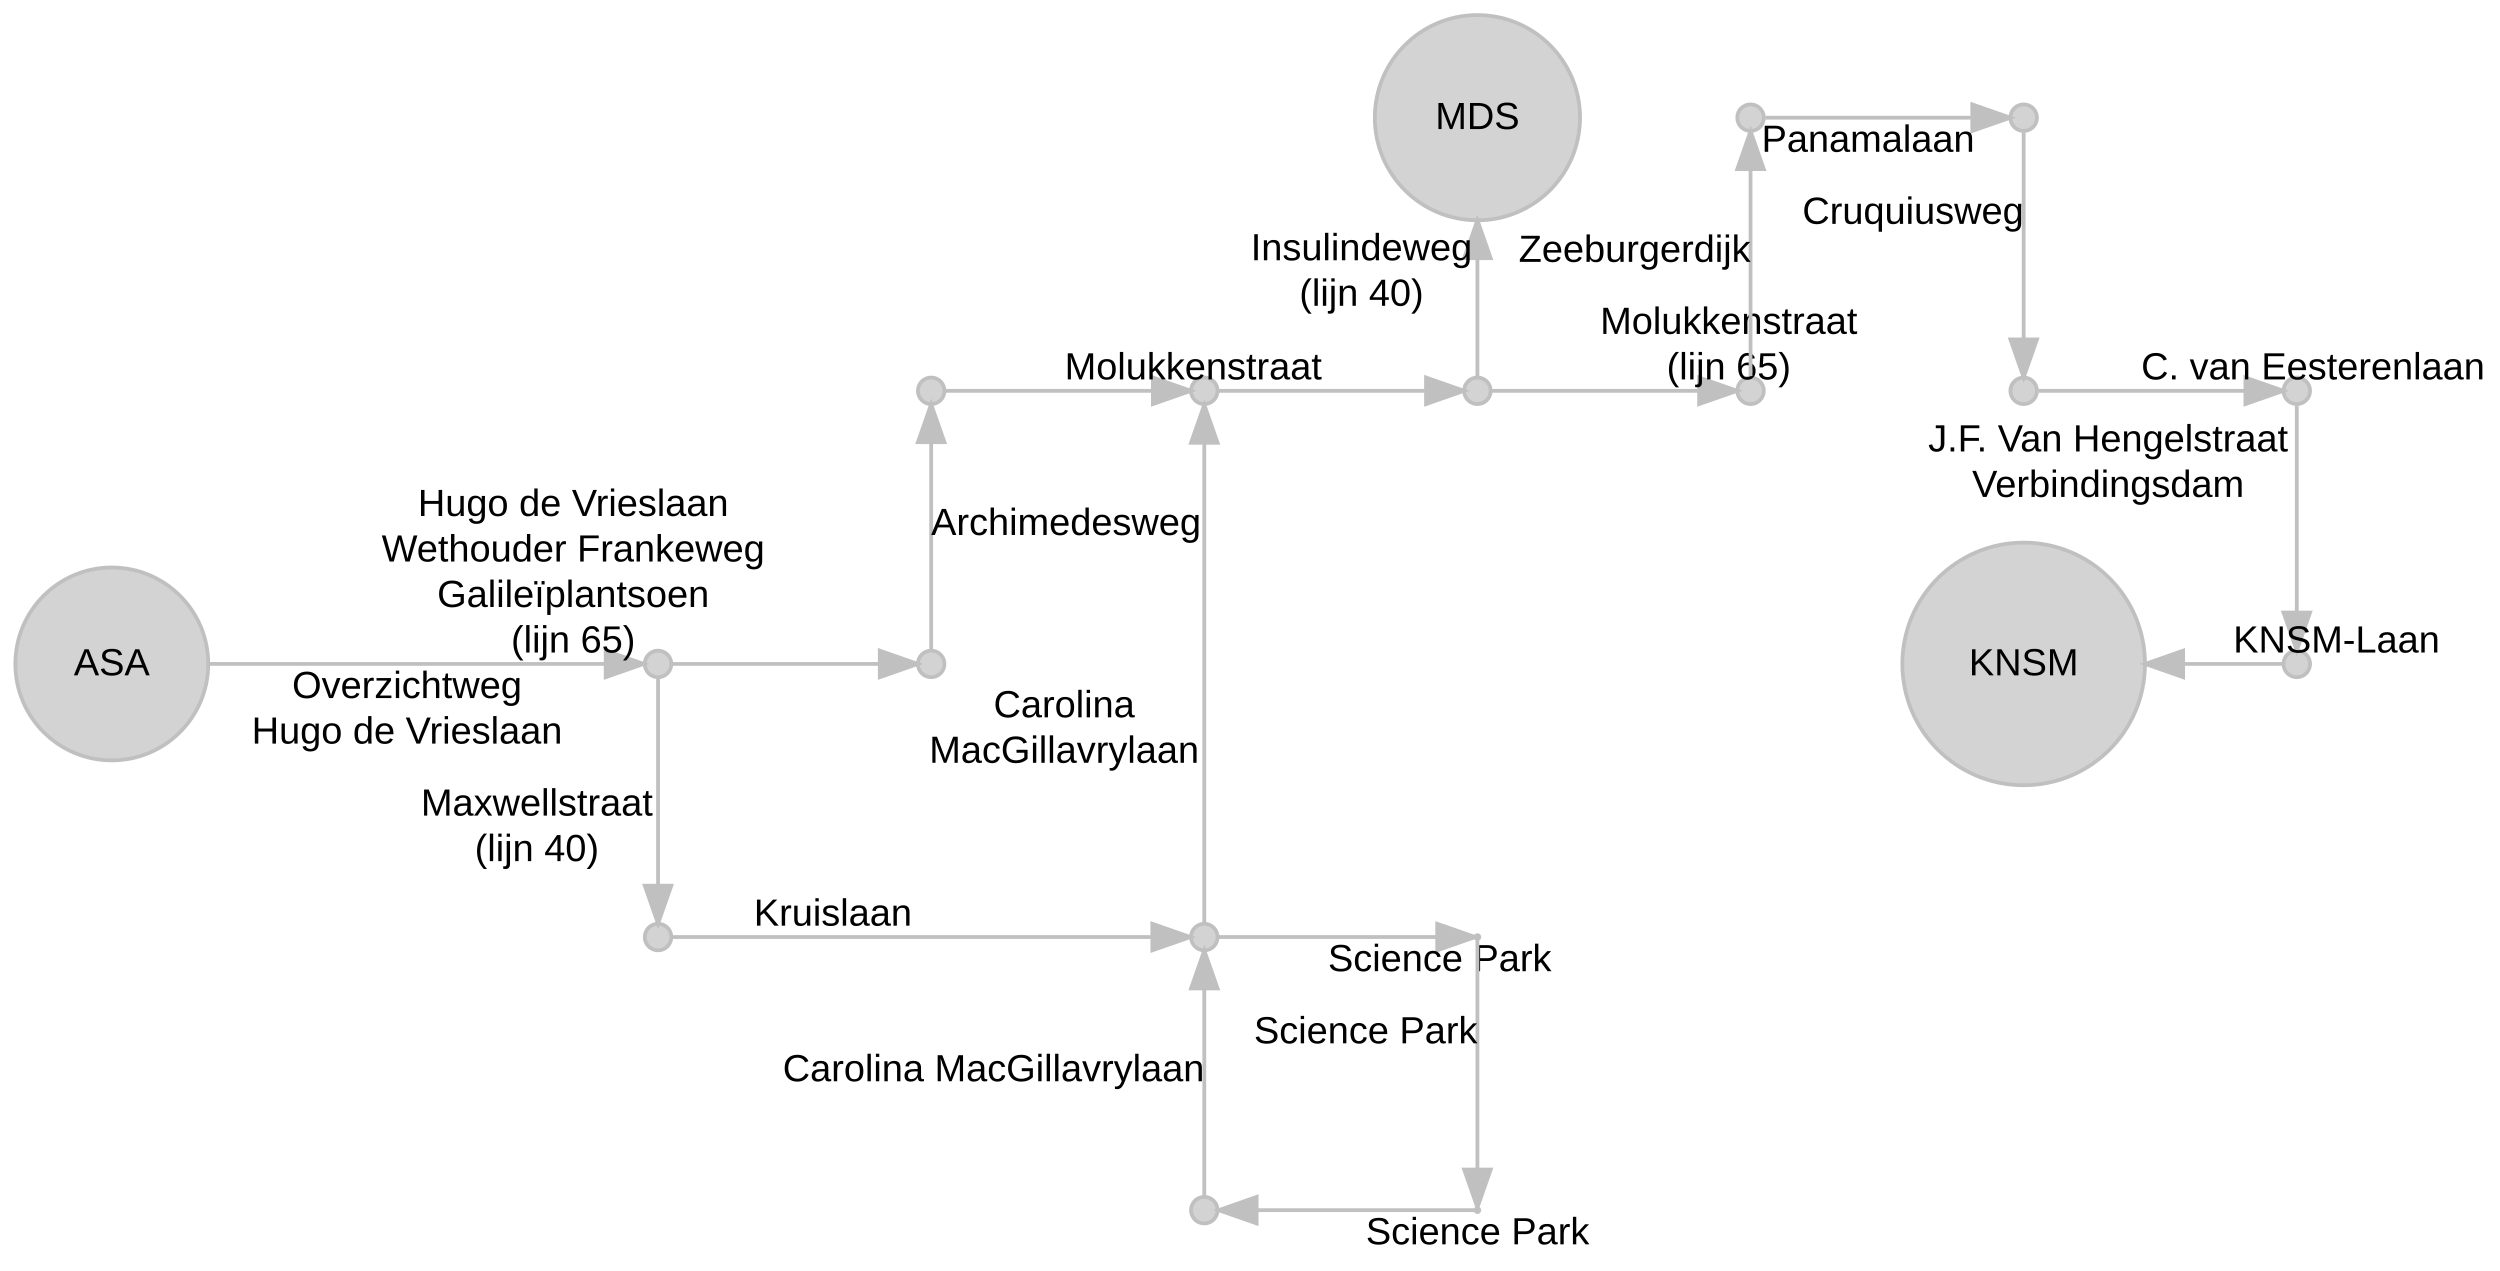
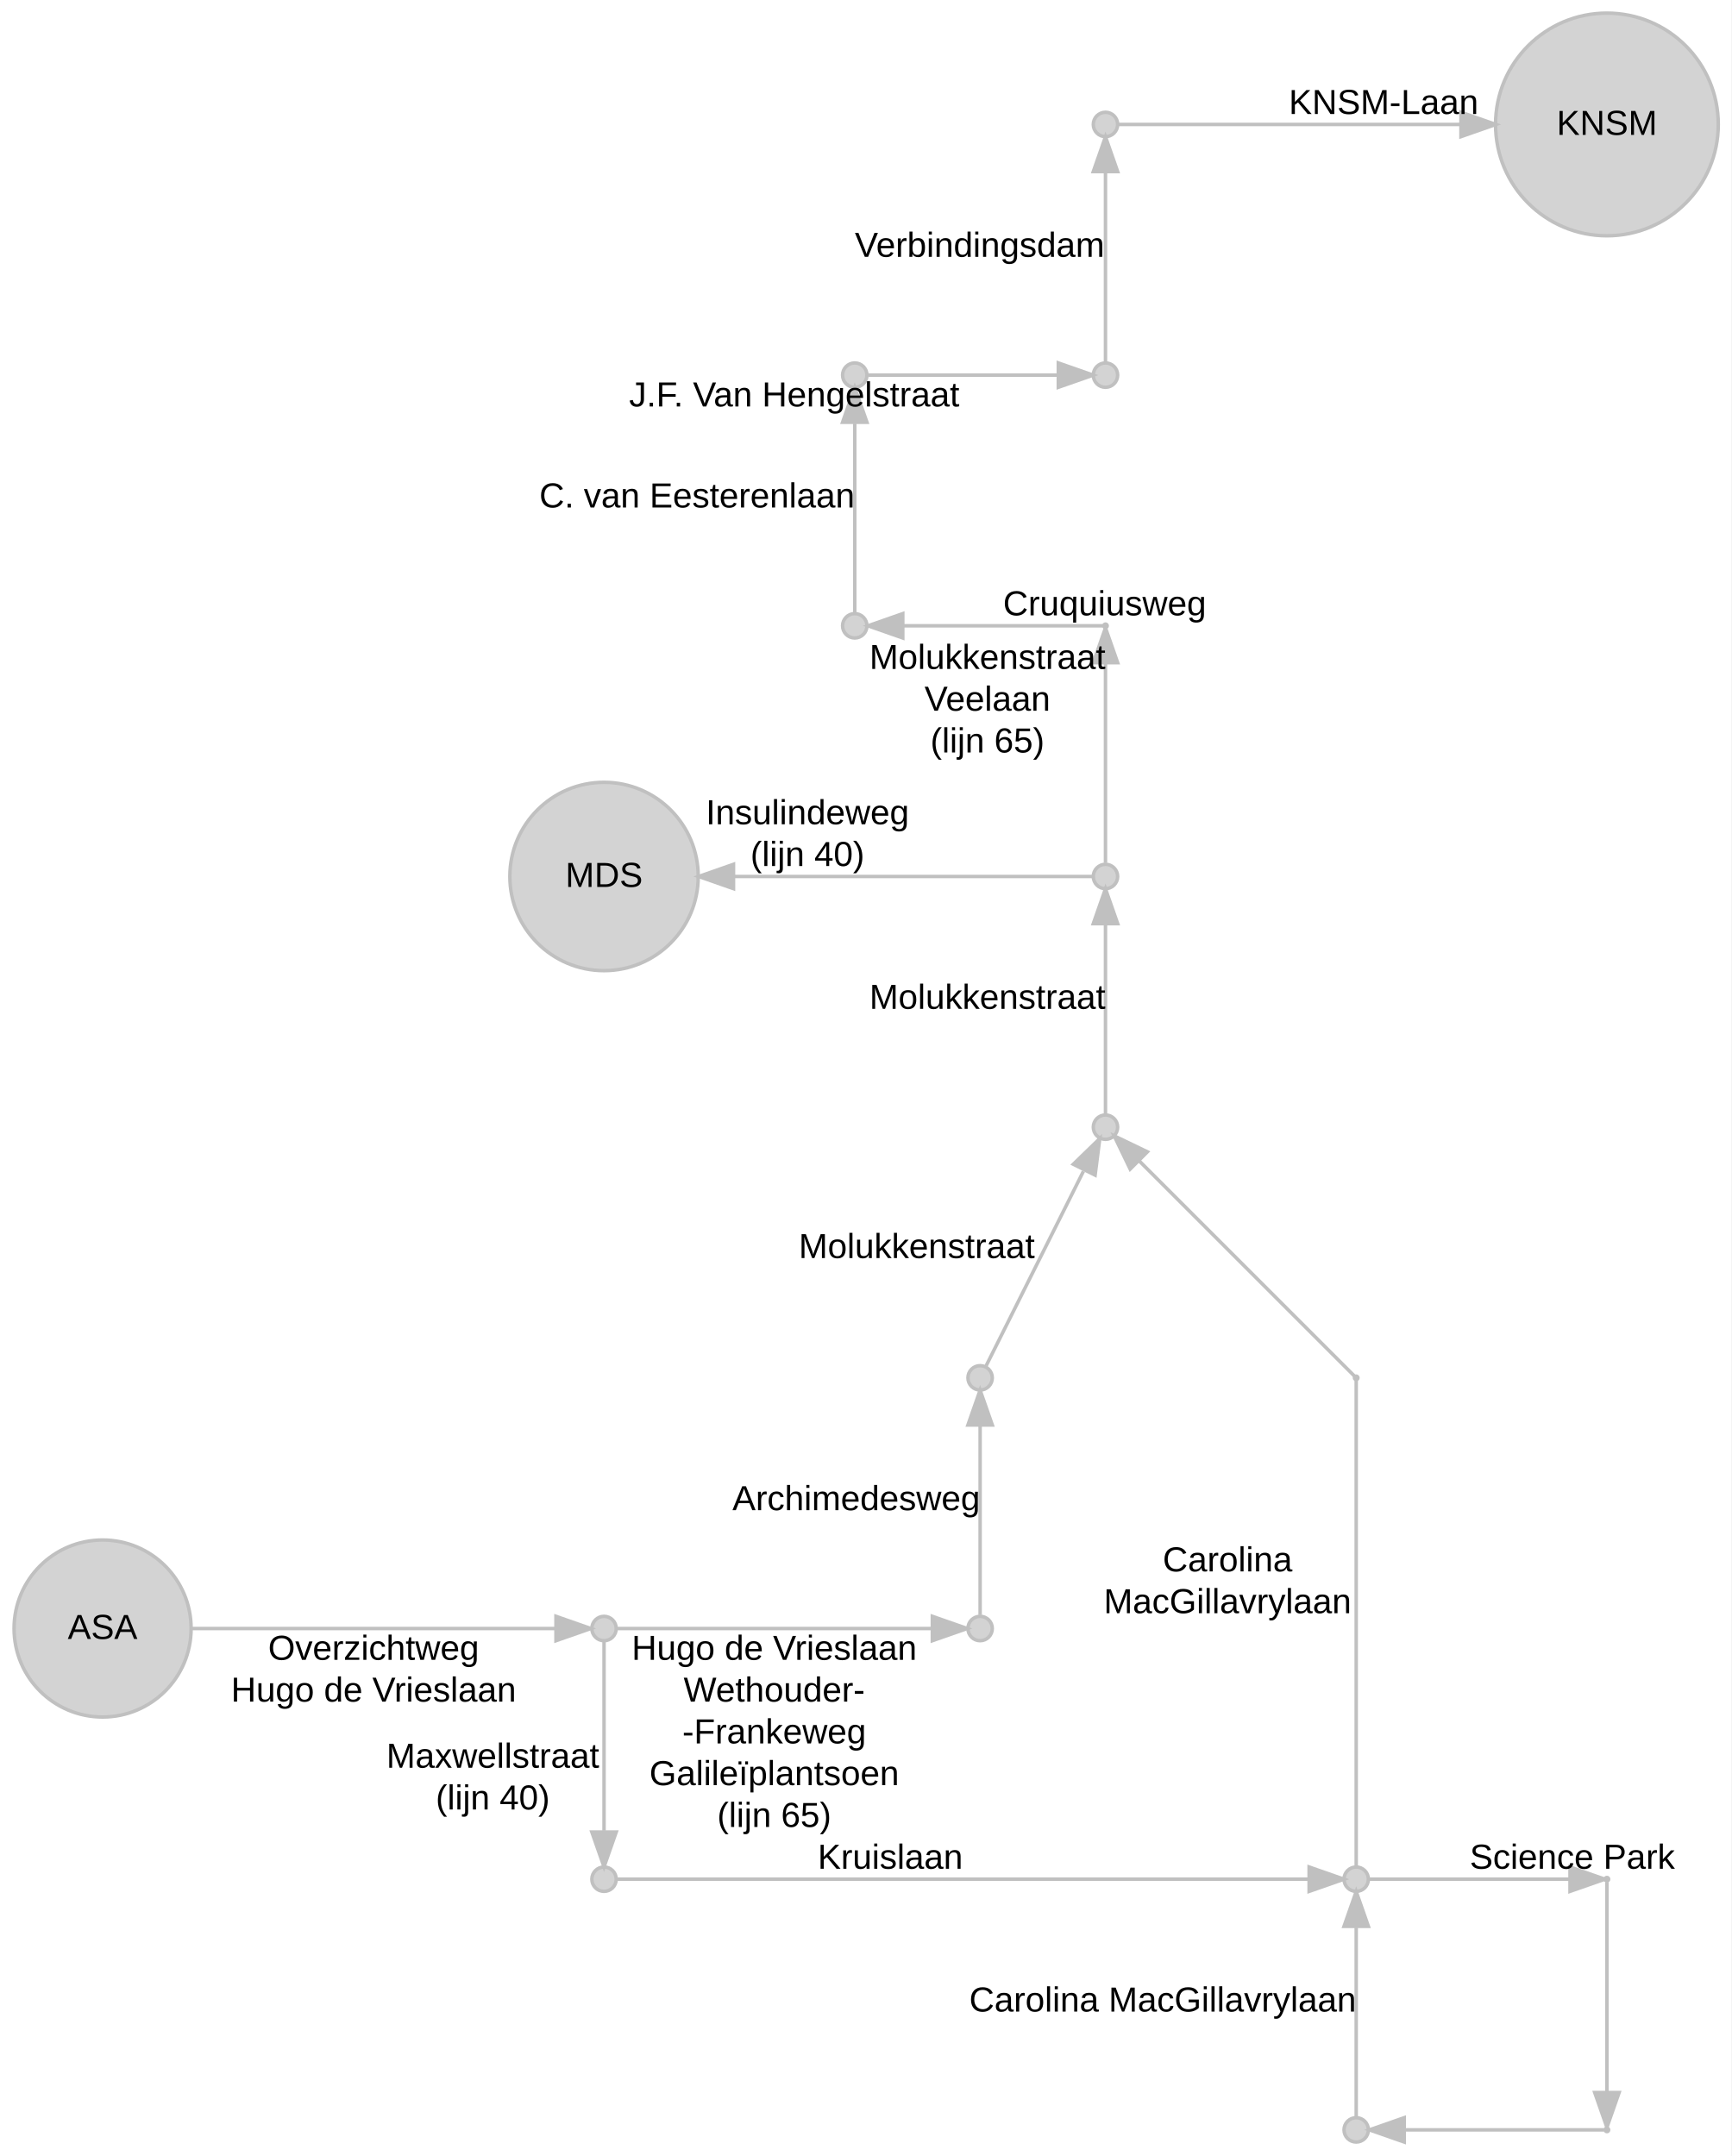
- <svg xmlns="http://www.w3.org/2000/svg" width="659pt" height="335pt" viewBox="0.00 0.00 659.02 335.02">
-   <g id="graph0" class="graph" transform="scale(1 1) rotate(0) translate(4 331.0235)">
-     <polygon fill="#ffffff" stroke="transparent" points="-4,4 -4,-331.024 655.024,-331.024 655.024,4 -4,4" />
+ <svg xmlns="http://www.w3.org/2000/svg" width="497pt" height="619pt" viewBox="0.00 0.00 497.20 619.24">
+   <g id="graph0" class="graph" transform="scale(1 1) rotate(0) translate(4 615.2392)">
+     <polygon fill="#ffffff" stroke="transparent" points="-4,4 -4,-615.239 493.2,-615.239 493.2,4 -4,4" />
    <g id="node1" class="node">
-       <ellipse fill="#d3d3d3" stroke="#c0c0c0" cx="25.461" cy="-156" rx="25.422" ry="25.422" />
-       <text text-anchor="middle" x="25.461" y="-153" font-family="Arial" font-size="10.00" fill="#000000">ASA</text>
+       <ellipse fill="#d3d3d3" stroke="#c0c0c0" cx="25.461" cy="-147.5" rx="25.422" ry="25.422" />
+       <text text-anchor="middle" x="25.461" y="-144.5" font-family="Arial" font-size="10.00" fill="#000000">ASA</text>
+     </g>
+     <g id="node3" class="node">
+       <ellipse fill="#d3d3d3" stroke="#c0c0c0" cx="169.461" cy="-147.5" rx="3.5" ry="3.5" />
+     </g>
+     <g id="edge1" class="edge">
+       <path fill="none" stroke="#c0c0c0" d="M51.205,-147.5C81.652,-147.5 131.235,-147.5 155.37,-147.5" />
+       <polygon fill="#c0c0c0" stroke="#c0c0c0" points="155.658,-151 165.658,-147.5 155.658,-144 155.658,-151" />
+       <text text-anchor="middle" x="103.287" y="-138.5" font-family="Arial" font-size="10.00" fill="#000000">Overzichtweg </text>
+       <text text-anchor="middle" x="103.287" y="-126.5" font-family="Arial" font-size="10.00" fill="#000000"> Hugo de Vrieslaan</text>
    </g>
    <g id="node2" class="node">
-       <ellipse fill="#d3d3d3" stroke="#c0c0c0" cx="169.461" cy="-156" rx="3.5" ry="3.5" />
+       <ellipse fill="#d3d3d3" stroke="#c0c0c0" cx="385.461" cy="-219.5" rx=".5" ry=".5" />
    </g>
-     <g id="edge1" class="edge">
-       <path fill="none" stroke="#c0c0c0" d="M51.205,-156C81.652,-156 131.235,-156 155.37,-156" />
-       <polygon fill="#c0c0c0" stroke="#c0c0c0" points="155.658,-159.5 165.658,-156 155.658,-152.5 155.658,-159.5" />
-       <text text-anchor="middle" x="103.287" y="-147" font-family="Arial" font-size="10.00" fill="#000000">Overzichtweg </text>
-       <text text-anchor="middle" x="103.287" y="-135" font-family="Arial" font-size="10.00" fill="#000000"> Hugo de Vrieslaan</text>
+     <g id="node12" class="node">
+       <ellipse fill="#d3d3d3" stroke="#c0c0c0" cx="313.461" cy="-291.5" rx="3.5" ry="3.5" />
    </g>
-     <g id="node3" class="node">
-       <ellipse fill="#d3d3d3" stroke="#c0c0c0" cx="169.461" cy="-84" rx="3.5" ry="3.5" />
+     <g id="edge10" class="edge">
+       <path fill="none" stroke="#c0c0c0" d="M385.001,-219.96C380.349,-224.612 341.579,-263.382 323.137,-281.824" />
+       <polygon fill="#c0c0c0" stroke="#c0c0c0" points="320.551,-279.46 315.955,-289.006 325.501,-284.41 320.551,-279.46" />
+     </g>
+     <g id="node4" class="node">
+       <ellipse fill="#d3d3d3" stroke="#c0c0c0" cx="169.461" cy="-75.5" rx="3.5" ry="3.5" />
    </g>
    <g id="edge3" class="edge">
-       <path fill="none" stroke="#c0c0c0" d="M169.461,-152.129C169.461,-142.074 169.461,-114.741 169.461,-97.91" />
-       <polygon fill="#c0c0c0" stroke="#c0c0c0" points="172.961,-97.546 169.461,-87.546 165.961,-97.546 172.961,-97.546" />
-       <text text-anchor="middle" x="137.517" y="-116.019" font-family="Arial" font-size="10.00" fill="#000000">Maxwellstraat </text>
-       <text text-anchor="middle" x="137.517" y="-104.019" font-family="Arial" font-size="10.00" fill="#000000"> (lijn 40)</text>
+       <path fill="none" stroke="#c0c0c0" d="M169.461,-143.629C169.461,-133.574 169.461,-106.241 169.461,-89.41" />
+       <polygon fill="#c0c0c0" stroke="#c0c0c0" points="172.961,-89.046 169.461,-79.046 165.961,-89.046 172.961,-89.046" />
+       <text text-anchor="middle" x="137.517" y="-107.519" font-family="Arial" font-size="10.00" fill="#000000">Maxwellstraat </text>
+       <text text-anchor="middle" x="137.517" y="-95.519" font-family="Arial" font-size="10.00" fill="#000000"> (lijn 40)</text>
+     </g>
+     <g id="node10" class="node">
+       <ellipse fill="#d3d3d3" stroke="#c0c0c0" cx="277.461" cy="-147.5" rx="3.5" ry="3.5" />
+     </g>
+     <g id="edge2" class="edge">
+       <path fill="none" stroke="#c0c0c0" d="M173.054,-147.5C187.081,-147.5 238.608,-147.5 263.636,-147.5" />
+       <polygon fill="#c0c0c0" stroke="#c0c0c0" points="263.743,-151 273.743,-147.5 263.743,-144 263.743,-151" />
+       <text text-anchor="middle" x="218.345" y="-138.5" font-family="Arial" font-size="10.00" fill="#000000">Hugo de Vrieslaan </text>
+       <text text-anchor="middle" x="218.345" y="-126.5" font-family="Arial" font-size="10.00" fill="#000000"> Wethouder-</text>
+       <text text-anchor="middle" x="218.345" y="-114.5" font-family="Arial" font-size="10.00" fill="#000000"> -Frankeweg </text>
+       <text text-anchor="middle" x="218.345" y="-102.5" font-family="Arial" font-size="10.00" fill="#000000"> Galileïplantsoen </text>
+       <text text-anchor="middle" x="218.345" y="-90.5" font-family="Arial" font-size="10.00" fill="#000000"> (lijn 65)</text>
+     </g>
+     <g id="node5" class="node">
+       <ellipse fill="#d3d3d3" stroke="#c0c0c0" cx="385.461" cy="-75.5" rx="3.5" ry="3.5" />
+     </g>
+     <g id="edge4" class="edge">
+       <path fill="none" stroke="#c0c0c0" d="M173.21,-75.5C197.123,-75.5 328.69,-75.5 371.788,-75.5" />
+       <polygon fill="#c0c0c0" stroke="#c0c0c0" points="371.942,-79 381.942,-75.5 371.942,-72 371.942,-79" />
+       <text text-anchor="middle" x="251.663" y="-78.5" font-family="Arial" font-size="10.00" fill="#000000">Kruislaan</text>
+     </g>
+     <g id="edge9" class="edge">
+       <path fill="none" stroke="#c0c0c0" d="M385.461,-79.06C385.461,-100.195 385.461,-208.624 385.461,-218.743" />
+       <text text-anchor="middle" x="348.517" y="-163.901" font-family="Arial" font-size="10.00" fill="#000000">Carolina </text>
+       <text text-anchor="middle" x="348.517" y="-151.901" font-family="Arial" font-size="10.00" fill="#000000"> MacGillavrylaan</text>
+     </g>
+     <g id="node6" class="node">
+       <ellipse fill="#d3d3d3" stroke="#c0c0c0" cx="457.461" cy="-75.5" rx=".5" ry=".5" />
+     </g>
+     <g id="edge5" class="edge">
+       <path fill="none" stroke="#c0c0c0" d="M389.332,-75.5C400.066,-75.5 430.491,-75.5 446.809,-75.5" />
+       <polygon fill="#c0c0c0" stroke="#c0c0c0" points="446.86,-79 456.86,-75.5 446.86,-72 446.86,-79" />
+       <text text-anchor="middle" x="447.521" y="-78.5" font-family="Arial" font-size="10.00" fill="#000000">Science Park</text>
+     </g>
+     <g id="node7" class="node">
+       <ellipse fill="#d3d3d3" stroke="#c0c0c0" cx="457.461" cy="-3.5" rx=".5" ry=".5" />
+     </g>
+     <g id="edge6" class="edge">
+       <path fill="none" stroke="#c0c0c0" d="M457.461,-74.691C457.461,-68.84 457.461,-32.688 457.461,-14.267" />
+       <polygon fill="#c0c0c0" stroke="#c0c0c0" points="460.961,-14.213 457.461,-4.213 453.961,-14.213 460.961,-14.213" />
+     </g>
+     <g id="node8" class="node">
+       <ellipse fill="#d3d3d3" stroke="#c0c0c0" cx="385.461" cy="-3.5" rx="3.5" ry="3.5" />
+     </g>
+     <g id="edge7" class="edge">
+       <path fill="none" stroke="#c0c0c0" d="M456.652,-3.5C451.127,-3.5 418.582,-3.5 399.462,-3.5" />
+       <polygon fill="#c0c0c0" stroke="#c0c0c0" points="399.256,-0 389.256,-3.5 399.256,-7 399.256,-0" />
+     </g>
+     <g id="edge8" class="edge">
+       <path fill="none" stroke="#c0c0c0" d="M385.461,-7.371C385.461,-17.426 385.461,-44.759 385.461,-61.59" />
+       <polygon fill="#c0c0c0" stroke="#c0c0c0" points="381.961,-61.954 385.461,-71.954 388.961,-61.954 381.961,-61.954" />
+       <text text-anchor="middle" x="329.906" y="-37.481" font-family="Arial" font-size="10.00" fill="#000000">Carolina MacGillavrylaan</text>
    </g>
    <g id="node9" class="node">
-       <ellipse fill="#d3d3d3" stroke="#c0c0c0" cx="241.461" cy="-156" rx="3.5" ry="3.5" />
-     </g>
-     <g id="edge2" class="edge">
-       <path fill="none" stroke="#c0c0c0" d="M173.332,-156C183.387,-156 210.72,-156 227.551,-156" />
-       <polygon fill="#c0c0c0" stroke="#c0c0c0" points="227.915,-159.5 237.915,-156 227.915,-152.5 227.915,-159.5" />
-       <text text-anchor="middle" x="147.096" y="-195" font-family="Arial" font-size="10.00" fill="#000000">Hugo de Vrieslaan </text>
-       <text text-anchor="middle" x="147.096" y="-183" font-family="Arial" font-size="10.00" fill="#000000"> Wethouder Frankeweg </text>
-       <text text-anchor="middle" x="147.096" y="-171" font-family="Arial" font-size="10.00" fill="#000000"> Galileïplantsoen </text>
-       <text text-anchor="middle" x="147.096" y="-159" font-family="Arial" font-size="10.00" fill="#000000"> (lijn 65)</text>
-     </g>
-     <g id="node4" class="node">
-       <ellipse fill="#d3d3d3" stroke="#c0c0c0" cx="313.461" cy="-84" rx="3.5" ry="3.5" />
-     </g>
-     <g id="edge4" class="edge">
-       <path fill="none" stroke="#c0c0c0" d="M173.02,-84C190.532,-84 267.969,-84 299.764,-84" />
-       <polygon fill="#c0c0c0" stroke="#c0c0c0" points="299.766,-87.5 309.766,-84 299.766,-80.5 299.766,-87.5" />
-       <text text-anchor="middle" x="215.556" y="-87" font-family="Arial" font-size="10.00" fill="#000000">Kruislaan</text>
-     </g>
-     <g id="node5" class="node">
-       <ellipse fill="#d3d3d3" stroke="#c0c0c0" cx="385.461" cy="-84" rx=".5" ry=".5" />
-     </g>
-     <g id="edge5" class="edge">
-       <path fill="none" stroke="#c0c0c0" d="M317.332,-84C328.066,-84 358.491,-84 374.809,-84" />
-       <polygon fill="#c0c0c0" stroke="#c0c0c0" points="374.86,-87.5 384.86,-84 374.86,-80.5 374.86,-87.5" />
-       <text text-anchor="middle" x="375.521" y="-75" font-family="Arial" font-size="10.00" fill="#000000">Science Park</text>
+       <ellipse fill="#d3d3d3" stroke="#c0c0c0" cx="169.461" cy="-363.5" rx="27.047" ry="27.047" />
+       <text text-anchor="middle" x="169.461" y="-360.5" font-family="Arial" font-size="10.00" fill="#000000">MDS</text>
    </g>
    <g id="node11" class="node">
-       <ellipse fill="#d3d3d3" stroke="#c0c0c0" cx="313.461" cy="-228" rx="3.5" ry="3.5" />
-     </g>
-     <g id="edge9" class="edge">
-       <path fill="none" stroke="#c0c0c0" d="M313.461,-87.56C313.461,-105.071 313.461,-182.508 313.461,-214.303" />
-       <polygon fill="#c0c0c0" stroke="#c0c0c0" points="309.961,-214.305 313.461,-224.305 316.961,-214.305 309.961,-214.305" />
-       <text text-anchor="middle" x="276.517" y="-141.931" font-family="Arial" font-size="10.00" fill="#000000">Carolina </text>
-       <text text-anchor="middle" x="276.517" y="-129.931" font-family="Arial" font-size="10.00" fill="#000000"> MacGillavrylaan</text>
-     </g>
-     <g id="node6" class="node">
-       <ellipse fill="#d3d3d3" stroke="#c0c0c0" cx="385.461" cy="-12" rx=".5" ry=".5" />
-     </g>
-     <g id="edge6" class="edge">
-       <path fill="none" stroke="#c0c0c0" d="M385.461,-83.191C385.461,-77.34 385.461,-41.188 385.461,-22.767" />
-       <polygon fill="#c0c0c0" stroke="#c0c0c0" points="388.961,-22.713 385.461,-12.713 381.961,-22.713 388.961,-22.713" />
-       <text text-anchor="middle" x="356.01" y="-55.979" font-family="Arial" font-size="10.00" fill="#000000">Science Park</text>
-     </g>
-     <g id="node7" class="node">
-       <ellipse fill="#d3d3d3" stroke="#c0c0c0" cx="313.461" cy="-12" rx="3.5" ry="3.5" />
-     </g>
-     <g id="edge7" class="edge">
-       <path fill="none" stroke="#c0c0c0" d="M384.652,-12C379.127,-12 346.582,-12 327.462,-12" />
-       <polygon fill="#c0c0c0" stroke="#c0c0c0" points="327.256,-8.5 317.256,-12 327.256,-15.5 327.256,-8.5" />
-       <text text-anchor="middle" x="385.508" y="-3" font-family="Arial" font-size="10.00" fill="#000000">Science Park</text>
-     </g>
-     <g id="edge8" class="edge">
-       <path fill="none" stroke="#c0c0c0" d="M313.461,-15.871C313.461,-25.926 313.461,-53.259 313.461,-70.09" />
-       <polygon fill="#c0c0c0" stroke="#c0c0c0" points="309.961,-70.454 313.461,-80.454 316.961,-70.454 309.961,-70.454" />
-       <text text-anchor="middle" x="257.906" y="-45.981" font-family="Arial" font-size="10.00" fill="#000000">Carolina MacGillavrylaan</text>
-     </g>
-     <g id="node8" class="node">
-       <ellipse fill="#d3d3d3" stroke="#c0c0c0" cx="385.461" cy="-300" rx="27.047" ry="27.047" />
-       <text text-anchor="middle" x="385.461" y="-297" font-family="Arial" font-size="10.00" fill="#000000">MDS</text>
-     </g>
-     <g id="node10" class="node">
-       <ellipse fill="#d3d3d3" stroke="#c0c0c0" cx="241.461" cy="-228" rx="3.5" ry="3.5" />
-     </g>
-     <g id="edge10" class="edge">
-       <path fill="none" stroke="#c0c0c0" d="M241.461,-159.871C241.461,-169.926 241.461,-197.259 241.461,-214.09" />
-       <polygon fill="#c0c0c0" stroke="#c0c0c0" points="237.961,-214.454 241.461,-224.454 244.961,-214.454 237.961,-214.454" />
-       <text text-anchor="middle" x="277.02" y="-189.981" font-family="Arial" font-size="10.00" fill="#000000">Archimedesweg</text>
+       <ellipse fill="#d3d3d3" stroke="#c0c0c0" cx="277.461" cy="-219.5" rx="3.5" ry="3.5" />
    </g>
    <g id="edge11" class="edge">
-       <path fill="none" stroke="#c0c0c0" d="M245.332,-228C255.387,-228 282.72,-228 299.551,-228" />
-       <polygon fill="#c0c0c0" stroke="#c0c0c0" points="299.915,-231.5 309.915,-228 299.915,-224.5 299.915,-231.5" />
-     </g>
-     <g id="node12" class="node">
-       <ellipse fill="#d3d3d3" stroke="#c0c0c0" cx="385.461" cy="-228" rx="3.5" ry="3.5" />
+       <path fill="none" stroke="#c0c0c0" d="M277.461,-151.371C277.461,-161.426 277.461,-188.759 277.461,-205.59" />
+       <polygon fill="#c0c0c0" stroke="#c0c0c0" points="273.961,-205.954 277.461,-215.954 280.961,-205.954 273.961,-205.954" />
+       <text text-anchor="middle" x="241.901" y="-181.481" font-family="Arial" font-size="10.00" fill="#000000">Archimedesweg</text>
    </g>
    <g id="edge12" class="edge">
-       <path fill="none" stroke="#c0c0c0" d="M317.332,-228C327.387,-228 354.72,-228 371.551,-228" />
-       <polygon fill="#c0c0c0" stroke="#c0c0c0" points="371.915,-231.5 381.915,-228 371.915,-224.5 371.915,-231.5" />
-       <text text-anchor="middle" x="310.547" y="-231" font-family="Arial" font-size="10.00" fill="#000000">Molukkenstraat</text>
+       <path fill="none" stroke="#c0c0c0" d="M279.197,-222.973C284.173,-232.924 298.666,-261.91 307.124,-278.827" />
+       <polygon fill="#c0c0c0" stroke="#c0c0c0" points="304.222,-280.849 311.825,-288.228 310.483,-277.719 304.222,-280.849" />
+       <text text-anchor="middle" x="259.266" y="-253.9" font-family="Arial" font-size="10.00" fill="#000000">Molukkenstraat</text>
+     </g>
+     <g id="node13" class="node">
+       <ellipse fill="#d3d3d3" stroke="#c0c0c0" cx="313.461" cy="-363.5" rx="3.5" ry="3.5" />
+     </g>
+     <g id="edge13" class="edge">
+       <path fill="none" stroke="#c0c0c0" d="M313.461,-295.371C313.461,-305.426 313.461,-332.759 313.461,-349.59" />
+       <polygon fill="#c0c0c0" stroke="#c0c0c0" points="309.961,-349.954 313.461,-359.954 316.961,-349.954 309.961,-349.954" />
+       <text text-anchor="middle" x="279.566" y="-325.481" font-family="Arial" font-size="10.00" fill="#000000">Molukkenstraat</text>
    </g>
    <g id="edge20" class="edge">
-       <path fill="none" stroke="#c0c0c0" d="M385.461,-231.871C385.461,-237.956 385.461,-250.367 385.461,-262.949" />
-       <polygon fill="#c0c0c0" stroke="#c0c0c0" points="381.961,-262.959 385.461,-272.959 388.961,-262.959 381.961,-262.959" />
-       <text text-anchor="middle" x="354.897" y="-262.41" font-family="Arial" font-size="10.00" fill="#000000">Insulindeweg </text>
-       <text text-anchor="middle" x="354.897" y="-250.41" font-family="Arial" font-size="10.00" fill="#000000"> (lijn 40)</text>
-     </g>
-     <g id="node13" class="node">
-       <ellipse fill="#d3d3d3" stroke="#c0c0c0" cx="457.461" cy="-228" rx="3.5" ry="3.5" />
-     </g>
-     <g id="edge13" class="edge">
-       <path fill="none" stroke="#c0c0c0" d="M389.332,-228C399.387,-228 426.72,-228 443.551,-228" />
-       <polygon fill="#c0c0c0" stroke="#c0c0c0" points="443.915,-231.5 453.915,-228 443.915,-224.5 443.915,-231.5" />
-       <text text-anchor="middle" x="451.726" y="-243" font-family="Arial" font-size="10.00" fill="#000000">Molukkenstraat </text>
-       <text text-anchor="middle" x="451.726" y="-231" font-family="Arial" font-size="10.00" fill="#000000"> (lijn 65)</text>
+       <path fill="none" stroke="#c0c0c0" d="M309.901,-363.5C295.908,-363.5 243.646,-363.5 206.989,-363.5" />
+       <polygon fill="#c0c0c0" stroke="#c0c0c0" points="206.641,-360 196.641,-363.5 206.641,-367 206.641,-360" />
+       <text text-anchor="middle" x="227.881" y="-378.5" font-family="Arial" font-size="10.00" fill="#000000">Insulindeweg </text>
+       <text text-anchor="middle" x="227.881" y="-366.5" font-family="Arial" font-size="10.00" fill="#000000"> (lijn 40)</text>
    </g>
    <g id="node14" class="node">
-       <ellipse fill="#d3d3d3" stroke="#c0c0c0" cx="457.461" cy="-300" rx="3.5" ry="3.5" />
+       <ellipse fill="#d3d3d3" stroke="#c0c0c0" cx="313.461" cy="-435.5" rx=".5" ry=".5" />
    </g>
    <g id="edge14" class="edge">
-       <path fill="none" stroke="#c0c0c0" d="M457.461,-231.871C457.461,-241.926 457.461,-269.259 457.461,-286.09" />
-       <polygon fill="#c0c0c0" stroke="#c0c0c0" points="453.961,-286.454 457.461,-296.454 460.961,-286.454 453.961,-286.454" />
-       <text text-anchor="middle" x="426.902" y="-261.981" font-family="Arial" font-size="10.00" fill="#000000">Zeeburgerdijk</text>
+       <path fill="none" stroke="#c0c0c0" d="M313.461,-367.371C313.461,-378.105 313.461,-408.53 313.461,-424.848" />
+       <polygon fill="#c0c0c0" stroke="#c0c0c0" points="309.961,-424.899 313.461,-434.899 316.961,-424.899 309.961,-424.899" />
+       <text text-anchor="middle" x="279.566" y="-423.11" font-family="Arial" font-size="10.00" fill="#000000">Molukkenstraat</text>
+       <text text-anchor="middle" x="279.566" y="-411.11" font-family="Arial" font-size="10.00" fill="#000000">  Veelaan</text>
+       <text text-anchor="middle" x="279.566" y="-399.11" font-family="Arial" font-size="10.00" fill="#000000"> (lijn 65)</text>
+     </g>
+     <g id="node16" class="node">
+       <ellipse fill="#d3d3d3" stroke="#c0c0c0" cx="241.461" cy="-435.5" rx="3.5" ry="3.5" />
+     </g>
+     <g id="edge15" class="edge">
+       <path fill="none" stroke="#c0c0c0" d="M312.652,-435.5C307.127,-435.5 274.582,-435.5 255.462,-435.5" />
+       <polygon fill="#c0c0c0" stroke="#c0c0c0" points="255.256,-432 245.256,-435.5 255.256,-439 255.256,-432" />
+       <text text-anchor="middle" x="313.227" y="-438.5" font-family="Arial" font-size="10.00" fill="#000000">Cruquiusweg</text>
    </g>
    <g id="node15" class="node">
-       <ellipse fill="#d3d3d3" stroke="#c0c0c0" cx="529.461" cy="-300" rx="3.5" ry="3.5" />
+       <ellipse fill="#d3d3d3" stroke="#c0c0c0" cx="313.461" cy="-579.5" rx="3.5" ry="3.5" />
    </g>
-     <g id="edge15" class="edge">
-       <path fill="none" stroke="#c0c0c0" d="M461.332,-300C471.387,-300 498.72,-300 515.551,-300" />
-       <polygon fill="#c0c0c0" stroke="#c0c0c0" points="515.915,-303.5 525.915,-300 515.915,-296.5 515.915,-303.5" />
-       <text text-anchor="middle" x="488.442" y="-291" font-family="Arial" font-size="10.00" fill="#000000">Panamalaan</text>
+     <g id="node19" class="node">
+       <ellipse fill="#d3d3d3" stroke="#c0c0c0" cx="457.461" cy="-579.5" rx="31.98" ry="31.98" />
+       <text text-anchor="middle" x="457.461" y="-576.5" font-family="Arial" font-size="10.00" fill="#000000">KNSM</text>
    </g>
-     <g id="node16" class="node">
-       <ellipse fill="#d3d3d3" stroke="#c0c0c0" cx="529.461" cy="-228" rx="3.5" ry="3.5" />
+     <g id="edge19" class="edge">
+       <path fill="none" stroke="#c0c0c0" d="M317.02,-579.5C330.423,-579.5 378.927,-579.5 415.207,-579.5" />
+       <polygon fill="#c0c0c0" stroke="#c0c0c0" points="415.547,-583 425.547,-579.5 415.547,-576 415.547,-583" />
+       <text text-anchor="middle" x="393.339" y="-582.5" font-family="Arial" font-size="10.00" fill="#000000">KNSM-Laan</text>
+     </g>
+     <g id="node17" class="node">
+       <ellipse fill="#d3d3d3" stroke="#c0c0c0" cx="241.461" cy="-507.5" rx="3.5" ry="3.5" />
    </g>
    <g id="edge16" class="edge">
-       <path fill="none" stroke="#c0c0c0" d="M529.461,-296.129C529.461,-286.074 529.461,-258.741 529.461,-241.91" />
-       <polygon fill="#c0c0c0" stroke="#c0c0c0" points="532.961,-241.546 529.461,-231.546 525.961,-241.546 532.961,-241.546" />
-       <text text-anchor="middle" x="500.291" y="-272.019" font-family="Arial" font-size="10.00" fill="#000000">Cruquiusweg</text>
+       <path fill="none" stroke="#c0c0c0" d="M241.461,-439.371C241.461,-449.426 241.461,-476.759 241.461,-493.59" />
+       <polygon fill="#c0c0c0" stroke="#c0c0c0" points="237.961,-493.954 241.461,-503.954 244.961,-493.954 237.961,-493.954" />
+       <text text-anchor="middle" x="196.169" y="-469.481" font-family="Arial" font-size="10.00" fill="#000000">C. van Eesterenlaan</text>
    </g>
-     <g id="node17" class="node">
-       <ellipse fill="#d3d3d3" stroke="#c0c0c0" cx="601.461" cy="-228" rx="3.5" ry="3.5" />
+     <g id="node18" class="node">
+       <ellipse fill="#d3d3d3" stroke="#c0c0c0" cx="313.461" cy="-507.5" rx="3.5" ry="3.5" />
    </g>
    <g id="edge17" class="edge">
-       <path fill="none" stroke="#c0c0c0" d="M533.332,-228C543.387,-228 570.72,-228 587.551,-228" />
-       <polygon fill="#c0c0c0" stroke="#c0c0c0" points="587.915,-231.5 597.915,-228 587.915,-224.5 587.915,-231.5" />
-       <text text-anchor="middle" x="605.733" y="-231" font-family="Arial" font-size="10.00" fill="#000000">C. van Eesterenlaan</text>
-     </g>
-     <g id="node18" class="node">
-       <ellipse fill="#d3d3d3" stroke="#c0c0c0" cx="601.461" cy="-156" rx="3.5" ry="3.5" />
+       <path fill="none" stroke="#c0c0c0" d="M245.332,-507.5C255.387,-507.5 282.72,-507.5 299.551,-507.5" />
+       <polygon fill="#c0c0c0" stroke="#c0c0c0" points="299.915,-511 309.915,-507.5 299.915,-504 299.915,-511" />
+       <text text-anchor="middle" x="224.096" y="-498.5" font-family="Arial" font-size="10.00" fill="#000000">J.F. Van Hengelstraat</text>
    </g>
    <g id="edge18" class="edge">
-       <path fill="none" stroke="#c0c0c0" d="M601.461,-224.129C601.461,-214.074 601.461,-186.741 601.461,-169.91" />
-       <polygon fill="#c0c0c0" stroke="#c0c0c0" points="604.961,-169.546 601.461,-159.546 597.961,-169.546 604.961,-169.546" />
-       <text text-anchor="middle" x="551.726" y="-212.019" font-family="Arial" font-size="10.00" fill="#000000">J.F. Van Hengelstraat </text>
-       <text text-anchor="middle" x="551.726" y="-200.019" font-family="Arial" font-size="10.00" fill="#000000"> Verbindingsdam</text>
-     </g>
-     <g id="node19" class="node">
-       <ellipse fill="#d3d3d3" stroke="#c0c0c0" cx="529.461" cy="-156" rx="31.98" ry="31.98" />
-       <text text-anchor="middle" x="529.461" y="-153" font-family="Arial" font-size="10.00" fill="#000000">KNSM</text>
-     </g>
-     <g id="edge19" class="edge">
-       <path fill="none" stroke="#c0c0c0" d="M597.59,-156C592.366,-156 582.479,-156 571.824,-156" />
-       <polygon fill="#c0c0c0" stroke="#c0c0c0" points="571.5,-152.5 561.5,-156 571.5,-159.5 571.5,-152.5" />
-       <text text-anchor="middle" x="611.932" y="-159" font-family="Arial" font-size="10.00" fill="#000000">KNSM-Laan</text>
+       <path fill="none" stroke="#c0c0c0" d="M313.461,-511.371C313.461,-521.426 313.461,-548.759 313.461,-565.59" />
+       <polygon fill="#c0c0c0" stroke="#c0c0c0" points="309.961,-565.954 313.461,-575.954 316.961,-565.954 309.961,-565.954" />
+       <text text-anchor="middle" x="277.342" y="-541.481" font-family="Arial" font-size="10.00" fill="#000000">Verbindingsdam</text>
    </g>
  </g>
</svg>
